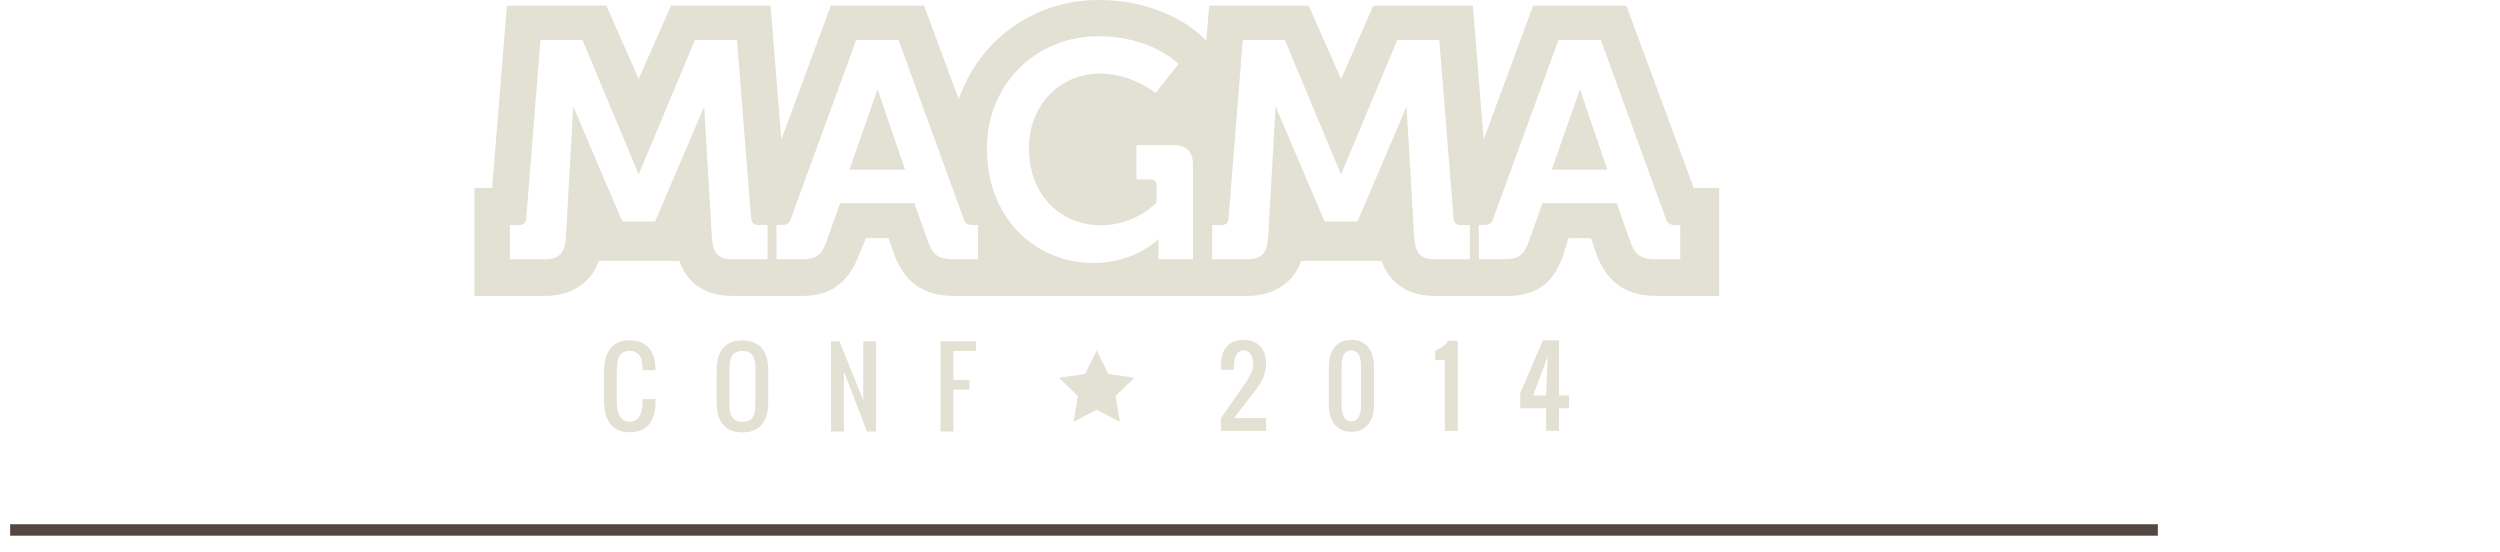
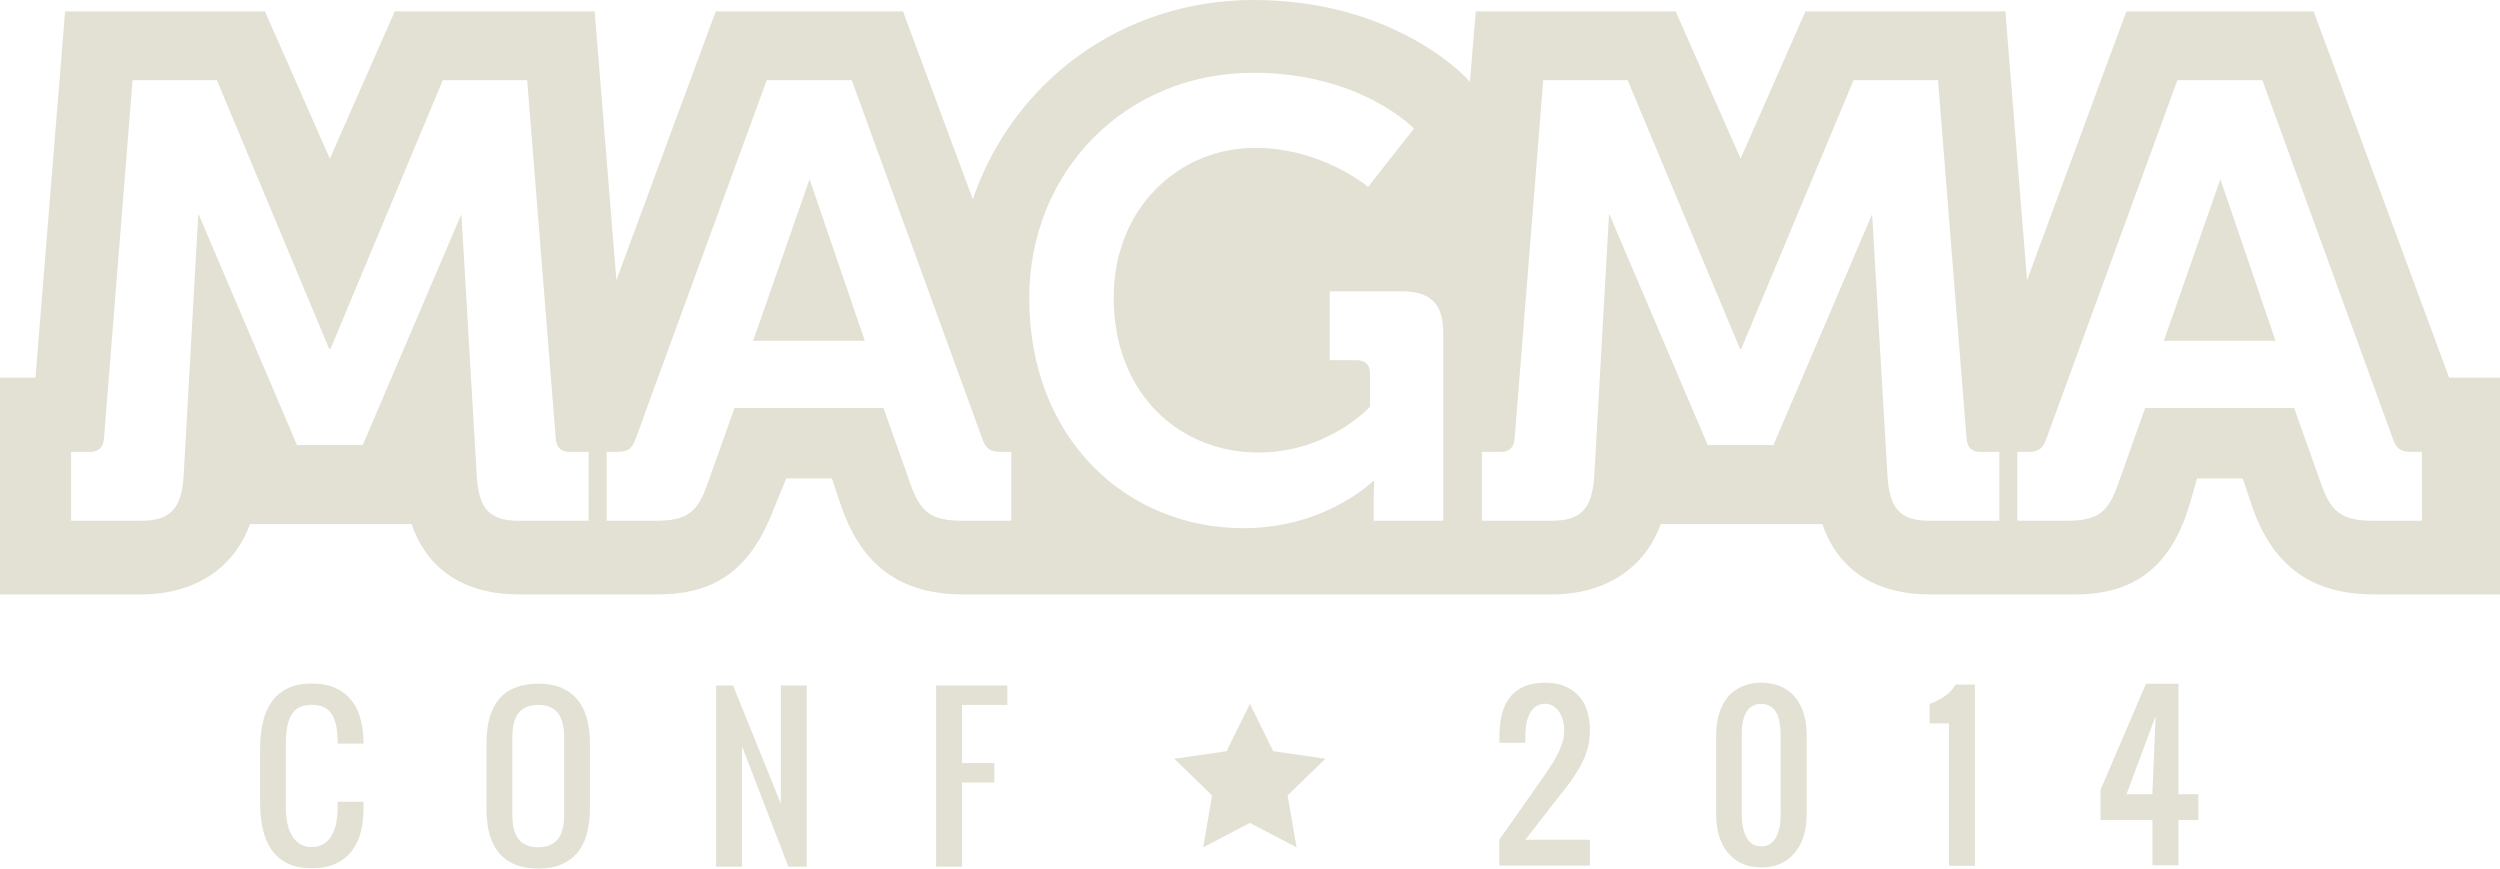
- <svg xmlns="http://www.w3.org/2000/svg" version="1.1" id="Capa_1" x="0px" y="0px" width="208.898px" height="46.046px" viewBox="0 0 208.898 46.046" enable-background="new 0 0 208.898 46.046" xml:space="preserve">
+ <svg xmlns="http://www.w3.org/2000/svg" version="1.1" id="Capa_1" x="0px" y="0px" width="104.002px" height="36.13px" viewBox="39.647 0 104.002 36.13" enable-background="new 39.647 0 104.002 36.13" xml:space="preserve">
  <g>
-     <rect x="0.848" y="43.805" fill="#534741" width="179.46" height="0.957" />
-     <g>
-       <polygon fill="#E2E1D3" points="70.978,14.178 75.623,14.178 73.326,7.455   " />
-       <polygon fill="#E2E1D3" points="129.666,14.178 134.311,14.178 132.016,7.455   " />
-       <path fill="#E2E1D3" d="M135.898,0.475h-7.793l-4.131,11.18l-0.903-11.18h-8.317L112.057,6.6l-2.699-6.125h-8.317l-0.226,2.709    l-0.021,0.225l-0.106-0.123C100.372,2.949,97.433,0,91.791,0c-5.484,0-10.015,3.418-11.674,8.291l-2.904-7.816h-7.791    l-4.133,11.182L64.386,0.475h-8.317l-2.7,6.127L50.67,0.475h-8.315l-1.233,15.236h-1.475v9.016h5.878    c2.273,0,3.887-1.143,4.52-2.922h6.726c0.656,1.922,2.239,2.922,4.448,2.922h5.797c2.32,0,3.74-0.982,4.679-3.209    c0.055-0.135,0.661-1.615,0.661-1.615h1.899l0.418,1.24c0.854,2.4,2.452,3.584,5.033,3.584h24.504    c2.275,0,3.892-1.143,4.521-2.922h6.729c0.655,1.922,2.239,2.922,4.45,2.922h6.102c2.432,0,3.918-1.164,4.688-3.623l0.349-1.201    h1.897l0.416,1.24c0.854,2.4,2.453,3.584,5.035,3.584h5.252v-9.016h-2.116L135.898,0.475z M64.133,21.664h-2.917    c-1.214,0-1.626-0.518-1.729-1.752L58.841,8.91l-4.104,9.604h-2.735l-4.104-9.627l-0.619,11.025    c-0.105,1.234-0.543,1.752-1.755,1.752h-2.918v-2.865h0.8c0.361,0,0.542-0.205,0.567-0.568l1.188-14.895h3.509l4.671,11.178h0.055    l4.671-11.178h3.511l1.188,14.895c0.023,0.363,0.206,0.568,0.566,0.568h0.802L64.133,21.664L64.133,21.664z M81.716,21.664h-2.014    c-1.292,0-1.755-0.332-2.169-1.5l-1.134-3.195h-6.195l-1.136,3.195c-0.415,1.168-0.854,1.5-2.143,1.5h-2.041v-2.865h0.414    c0.438,0,0.646-0.104,0.801-0.568l5.444-14.895h3.538l5.422,14.895c0.154,0.465,0.362,0.568,0.801,0.568h0.413L81.716,21.664    L81.716,21.664z M99.686,21.664h-2.893v-0.875c0-0.391,0.027-0.775,0.027-0.775h-0.056c0,0-1.959,1.959-5.394,1.959    c-4.802,0-8.906-3.664-8.906-9.576c0-5.266,4.002-9.369,9.319-9.369c4.49,0,6.685,2.322,6.685,2.322l-1.907,2.426    c0,0-1.911-1.625-4.699-1.625c-3.173,0-5.885,2.506-5.885,6.225c0,4,2.732,6.449,6.017,6.449c2.916,0,4.646-1.904,4.646-1.904    v-1.369c0-0.389-0.207-0.568-0.567-0.568h-1.11v-2.865h2.972c1.235,0,1.752,0.514,1.752,1.73L99.686,21.664L99.686,21.664z     M122.818,21.664h-2.913c-1.214,0-1.628-0.518-1.731-1.752L117.529,8.91l-4.105,9.604h-2.735l-4.103-9.627l-0.623,11.025    c-0.104,1.234-0.541,1.752-1.757,1.752h-2.914v-2.865h0.8c0.362,0,0.541-0.205,0.566-0.568l1.188-14.895h3.513l4.674,11.178h0.05    l4.673-11.178h3.513l1.188,14.895c0.023,0.363,0.206,0.568,0.564,0.568h0.801v2.865H122.818z M140.401,21.664h-2.013    c-1.291,0-1.757-0.332-2.168-1.5l-1.137-3.195h-6.193l-1.138,3.195c-0.412,1.168-0.853,1.5-2.144,1.5h-2.039v-2.865h0.414    c0.438,0,0.646-0.104,0.801-0.568l5.444-14.895h3.535l5.422,14.895c0.153,0.465,0.358,0.568,0.804,0.568h0.409L140.401,21.664    L140.401,21.664z" />
-       <polygon fill="#E2E1D3" points="92.614,31.25 91.643,29.279 90.674,31.25 88.5,31.564 90.069,33.092 89.702,35.252 91.643,34.234     93.585,35.252 93.212,33.092 94.785,31.564   " />
-       <path fill="#E2E1D3" d="M51.596,30.234c0.033-0.205,0.096-0.371,0.18-0.506c0.084-0.137,0.194-0.238,0.332-0.303    c0.138-0.068,0.307-0.105,0.508-0.105s0.372,0.033,0.509,0.105c0.138,0.062,0.247,0.166,0.333,0.303    c0.084,0.135,0.146,0.301,0.181,0.506c0.036,0.199,0.055,0.434,0.055,0.701h1.077c0-0.369-0.04-0.705-0.122-1.014    s-0.208-0.568-0.382-0.789c-0.173-0.219-0.396-0.389-0.667-0.512c-0.274-0.121-0.602-0.184-0.982-0.184    c-0.404,0-0.744,0.068-1.018,0.207c-0.273,0.137-0.496,0.326-0.665,0.572c-0.168,0.244-0.288,0.533-0.361,0.873    c-0.073,0.342-0.109,0.709-0.109,1.113v2.146c0,0.402,0.036,0.775,0.109,1.117s0.193,0.633,0.361,0.877    c0.169,0.246,0.391,0.438,0.665,0.572c0.273,0.137,0.613,0.205,1.018,0.205s0.743-0.064,1.018-0.203    c0.274-0.131,0.496-0.311,0.664-0.537c0.168-0.229,0.289-0.492,0.361-0.795c0.074-0.307,0.11-0.627,0.11-0.959v-0.271h-1.077    v0.271c0,0.201-0.02,0.396-0.055,0.592c-0.035,0.191-0.097,0.367-0.181,0.516c-0.085,0.154-0.194,0.273-0.333,0.367    c-0.137,0.094-0.308,0.139-0.509,0.139c-0.202,0-0.371-0.045-0.508-0.139c-0.138-0.094-0.248-0.213-0.332-0.367    c-0.084-0.146-0.146-0.322-0.18-0.516c-0.038-0.193-0.057-0.391-0.057-0.592v-2.695C51.54,30.668,51.558,30.436,51.596,30.234z" />
-       <path fill="#E2E1D3" d="M63.733,29.186c-0.167-0.23-0.387-0.41-0.664-0.541c-0.275-0.137-0.619-0.203-1.032-0.203    c-0.281,0-0.526,0.033-0.744,0.094c-0.215,0.061-0.402,0.146-0.561,0.254c-0.159,0.111-0.292,0.242-0.402,0.396    c-0.108,0.156-0.197,0.324-0.262,0.51c-0.067,0.186-0.113,0.383-0.141,0.592c-0.029,0.215-0.042,0.428-0.042,0.648v2.697    c0,0.225,0.013,0.438,0.042,0.648c0.027,0.207,0.073,0.404,0.141,0.594c0.064,0.184,0.153,0.354,0.262,0.512    c0.109,0.148,0.243,0.279,0.402,0.393c0.158,0.111,0.346,0.195,0.561,0.258c0.217,0.062,0.463,0.092,0.744,0.092    c0.414,0,0.757-0.066,1.032-0.203c0.277-0.131,0.498-0.312,0.664-0.539c0.165-0.227,0.283-0.492,0.353-0.793    c0.069-0.305,0.104-0.627,0.104-0.959v-2.697c0-0.334-0.034-0.654-0.104-0.957C64.016,29.68,63.898,29.414,63.733,29.186z     M63.114,33.9c0,0.201-0.019,0.387-0.054,0.549c-0.037,0.168-0.099,0.311-0.181,0.428c-0.085,0.121-0.194,0.209-0.333,0.271    c-0.137,0.064-0.307,0.098-0.509,0.098s-0.372-0.033-0.508-0.098c-0.137-0.062-0.249-0.15-0.334-0.271    c-0.083-0.117-0.146-0.26-0.18-0.428c-0.036-0.162-0.054-0.348-0.054-0.549v-3.23c0-0.201,0.018-0.387,0.054-0.555    c0.034-0.162,0.097-0.305,0.18-0.42c0.085-0.117,0.197-0.209,0.334-0.273c0.137-0.062,0.307-0.098,0.508-0.098    c0.202,0,0.372,0.033,0.509,0.098c0.139,0.064,0.248,0.156,0.333,0.273c0.083,0.115,0.145,0.258,0.181,0.42    c0.034,0.168,0.054,0.354,0.054,0.555V33.9z" />
-       <polygon fill="#E2E1D3" points="72.132,33.436 70.145,28.52 69.44,28.52 69.44,36.053 70.515,36.053 70.515,31.043 72.442,36.053     73.207,36.053 73.207,28.52 72.132,28.52   " />
-       <polygon fill="#E2E1D3" points="78.59,36.053 79.667,36.053 79.667,32.553 81.013,32.553 81.013,31.746 79.667,31.746     79.667,29.324 81.554,29.324 81.554,28.52 78.59,28.52   " />
-       <path fill="#E2E1D3" d="M105.337,31.965c0.104-0.178,0.188-0.348,0.253-0.516c0.067-0.172,0.118-0.346,0.151-0.52    c0.03-0.18,0.047-0.367,0.047-0.568c0-0.268-0.034-0.521-0.105-0.76c-0.067-0.238-0.179-0.445-0.332-0.623    c-0.148-0.176-0.345-0.312-0.584-0.42c-0.235-0.105-0.521-0.156-0.862-0.156c-0.335,0-0.621,0.055-0.862,0.16    c-0.235,0.104-0.434,0.254-0.582,0.449c-0.151,0.191-0.264,0.43-0.334,0.701c-0.065,0.273-0.104,0.578-0.104,0.918v0.27h1.078    v-0.27c0-0.199,0.019-0.385,0.051-0.557c0.033-0.16,0.084-0.305,0.152-0.422c0.063-0.119,0.151-0.209,0.252-0.27    c0.098-0.064,0.219-0.104,0.352-0.104c0.136,0,0.255,0.033,0.357,0.1c0.098,0.061,0.184,0.141,0.25,0.242    c0.064,0.102,0.114,0.211,0.15,0.346c0.033,0.129,0.053,0.262,0.053,0.393c0,0.1-0.009,0.197-0.021,0.305    c-0.013,0.105-0.048,0.229-0.103,0.379c-0.052,0.139-0.132,0.309-0.24,0.502c-0.106,0.197-0.256,0.428-0.448,0.703l-1.888,2.688    v1.076h3.771v-1.076h-2.689l1.885-2.42C105.117,32.318,105.235,32.131,105.337,31.965z" />
-       <path fill="#E2E1D3" d="M114.436,29.15c-0.11-0.164-0.233-0.297-0.373-0.395c-0.135-0.102-0.275-0.176-0.414-0.229    c-0.142-0.051-0.275-0.088-0.401-0.102c-0.127-0.02-0.234-0.025-0.325-0.025c-0.09,0-0.196,0.008-0.325,0.025    c-0.13,0.014-0.263,0.051-0.401,0.102c-0.14,0.053-0.279,0.127-0.417,0.229c-0.139,0.098-0.26,0.229-0.37,0.395    c-0.105,0.166-0.197,0.371-0.267,0.611c-0.067,0.242-0.104,0.531-0.104,0.869v3.23c0,0.396,0.054,0.736,0.155,1.02    c0.106,0.279,0.244,0.514,0.422,0.691c0.175,0.18,0.375,0.311,0.602,0.396c0.229,0.082,0.464,0.117,0.705,0.117    c0.24,0,0.476-0.035,0.701-0.117c0.228-0.086,0.431-0.217,0.604-0.396c0.176-0.182,0.312-0.412,0.42-0.691    c0.104-0.281,0.158-0.621,0.158-1.02v-3.23c0-0.338-0.033-0.629-0.104-0.869C114.635,29.521,114.545,29.316,114.436,29.15z     M113.728,33.863c0,0.076-0.006,0.164-0.013,0.262c-0.007,0.096-0.021,0.195-0.039,0.293c-0.019,0.102-0.049,0.197-0.086,0.295    c-0.036,0.094-0.089,0.18-0.146,0.25c-0.061,0.074-0.132,0.135-0.22,0.18c-0.088,0.043-0.188,0.064-0.309,0.064    c-0.118,0-0.22-0.021-0.308-0.064c-0.086-0.045-0.159-0.104-0.219-0.18c-0.06-0.07-0.105-0.156-0.145-0.25    c-0.041-0.098-0.068-0.193-0.088-0.295c-0.021-0.098-0.035-0.197-0.039-0.293c-0.007-0.098-0.012-0.186-0.012-0.262v-3.232    c0-0.082,0.003-0.17,0.008-0.27c0.004-0.096,0.015-0.197,0.032-0.295c0.019-0.1,0.044-0.193,0.076-0.293    c0.036-0.092,0.082-0.174,0.143-0.25c0.062-0.072,0.134-0.129,0.227-0.17c0.089-0.047,0.197-0.07,0.322-0.07    c0.131,0,0.234,0.023,0.325,0.07c0.09,0.041,0.164,0.098,0.226,0.17c0.06,0.076,0.105,0.158,0.144,0.25    c0.031,0.1,0.059,0.193,0.074,0.293c0.018,0.098,0.028,0.199,0.034,0.295c0.005,0.1,0.007,0.188,0.007,0.27v3.232H113.728z" />
-       <path fill="#E2E1D3" d="M120.715,28.834c-0.12,0.102-0.239,0.182-0.358,0.25c-0.138,0.078-0.278,0.145-0.438,0.201v0.809h0.81    v5.92h1.076v-7.535h-0.81C120.928,28.611,120.834,28.729,120.715,28.834z" />
-       <path fill="#E2E1D3" d="M129.187,34.115h-2.156v-1.258l1.891-4.414h1.349v4.596h0.83v1.076h-0.83v1.881h-1.08v-1.881H129.187z     M129.187,33.039l0.135-3.244l-1.211,3.244H129.187z" />
-     </g>
+     <polygon fill="#E2E1D3" points="70.978,14.178 75.623,14.178 73.326,7.455  " />
+     <polygon fill="#E2E1D3" points="129.666,14.178 134.311,14.178 132.016,7.455  " />
+     <path fill="#E2E1D3" d="M135.898,0.475h-7.793l-4.131,11.18l-0.903-11.18h-8.317L112.057,6.6l-2.699-6.125h-8.317l-0.226,2.709   l-0.021,0.225l-0.106-0.123C100.372,2.949,97.433,0,91.791,0c-5.484,0-10.015,3.418-11.674,8.291l-2.904-7.816h-7.791   l-4.133,11.182L64.386,0.475h-8.317l-2.7,6.127L50.67,0.475h-8.315l-1.233,15.236h-1.475v9.016h5.878   c2.273,0,3.887-1.143,4.52-2.922h6.726c0.656,1.922,2.239,2.922,4.448,2.922h5.797c2.32,0,3.74-0.982,4.679-3.209   c0.055-0.135,0.661-1.615,0.661-1.615h1.899l0.418,1.24c0.854,2.4,2.452,3.584,5.033,3.584h24.504c2.275,0,3.892-1.143,4.521-2.922   h6.729c0.655,1.922,2.239,2.922,4.45,2.922h6.102c2.432,0,3.918-1.164,4.688-3.623l0.349-1.201h1.897l0.416,1.24   c0.854,2.4,2.453,3.584,5.035,3.584h5.252v-9.016h-2.116L135.898,0.475z M64.133,21.664h-2.917c-1.214,0-1.626-0.518-1.729-1.752   L58.841,8.91l-4.104,9.604h-2.735l-4.104-9.627l-0.619,11.025c-0.105,1.234-0.543,1.752-1.755,1.752h-2.918v-2.865h0.8   c0.361,0,0.542-0.205,0.567-0.568l1.188-14.895h3.509l4.671,11.178h0.055l4.671-11.178h3.511l1.188,14.895   c0.023,0.363,0.206,0.568,0.566,0.568h0.802L64.133,21.664L64.133,21.664z M81.716,21.664h-2.014c-1.292,0-1.755-0.332-2.169-1.5   l-1.134-3.195h-6.195l-1.136,3.195c-0.415,1.168-0.854,1.5-2.143,1.5h-2.041v-2.865h0.414c0.438,0,0.646-0.104,0.801-0.568   l5.444-14.895h3.538l5.422,14.895c0.154,0.465,0.362,0.568,0.801,0.568h0.413L81.716,21.664L81.716,21.664z M99.686,21.664h-2.893   v-0.875c0-0.391,0.027-0.775,0.027-0.775h-0.056c0,0-1.959,1.959-5.394,1.959c-4.802,0-8.906-3.664-8.906-9.576   c0-5.266,4.002-9.369,9.319-9.369c4.49,0,6.685,2.322,6.685,2.322l-1.907,2.426c0,0-1.911-1.625-4.699-1.625   c-3.173,0-5.885,2.506-5.885,6.225c0,4,2.732,6.449,6.017,6.449c2.916,0,4.646-1.904,4.646-1.904v-1.369   c0-0.389-0.207-0.568-0.567-0.568h-1.11v-2.865h2.972c1.235,0,1.752,0.514,1.752,1.73L99.686,21.664L99.686,21.664z    M122.818,21.664h-2.913c-1.214,0-1.628-0.518-1.731-1.752L117.529,8.91l-4.105,9.604h-2.735l-4.103-9.627l-0.623,11.025   c-0.104,1.234-0.541,1.752-1.757,1.752h-2.914v-2.865h0.8c0.362,0,0.541-0.205,0.566-0.568l1.188-14.895h3.513l4.674,11.178h0.05   l4.673-11.178h3.513l1.188,14.895c0.023,0.363,0.206,0.568,0.564,0.568h0.801v2.865H122.818z M140.401,21.664h-2.013   c-1.291,0-1.757-0.332-2.168-1.5l-1.137-3.195h-6.193l-1.138,3.195c-0.412,1.168-0.853,1.5-2.144,1.5h-2.039v-2.865h0.414   c0.438,0,0.646-0.104,0.801-0.568l5.444-14.895h3.535l5.422,14.895c0.153,0.465,0.358,0.568,0.804,0.568h0.409L140.401,21.664   L140.401,21.664z" />
+     <polygon fill="#E2E1D3" points="92.614,31.25 91.643,29.279 90.674,31.25 88.5,31.564 90.069,33.092 89.702,35.252 91.643,34.234    93.585,35.252 93.212,33.092 94.785,31.564  " />
+     <path fill="#E2E1D3" d="M51.596,30.234c0.033-0.205,0.096-0.371,0.18-0.506c0.084-0.137,0.194-0.238,0.332-0.303   c0.138-0.068,0.307-0.105,0.508-0.105s0.372,0.033,0.509,0.105c0.138,0.062,0.247,0.166,0.333,0.303   c0.084,0.135,0.146,0.301,0.181,0.506c0.036,0.199,0.055,0.434,0.055,0.701h1.077c0-0.369-0.04-0.705-0.122-1.014   s-0.208-0.568-0.382-0.789c-0.173-0.219-0.396-0.389-0.667-0.512c-0.274-0.121-0.602-0.184-0.982-0.184   c-0.404,0-0.744,0.068-1.018,0.207c-0.273,0.137-0.496,0.326-0.665,0.572c-0.168,0.244-0.288,0.533-0.361,0.873   c-0.073,0.342-0.109,0.709-0.109,1.113v2.146c0,0.402,0.036,0.775,0.109,1.117s0.193,0.633,0.361,0.877   c0.169,0.246,0.391,0.438,0.665,0.572c0.273,0.137,0.613,0.205,1.018,0.205s0.743-0.064,1.018-0.203   c0.274-0.131,0.496-0.311,0.664-0.537c0.168-0.229,0.289-0.492,0.361-0.795c0.074-0.307,0.11-0.627,0.11-0.959v-0.271h-1.077v0.271   c0,0.201-0.02,0.396-0.055,0.592c-0.035,0.191-0.097,0.367-0.181,0.516c-0.085,0.154-0.194,0.273-0.333,0.367   c-0.137,0.094-0.308,0.139-0.509,0.139c-0.202,0-0.371-0.045-0.508-0.139c-0.138-0.094-0.248-0.213-0.332-0.367   c-0.084-0.146-0.146-0.322-0.18-0.516c-0.038-0.193-0.057-0.391-0.057-0.592v-2.695C51.54,30.668,51.558,30.436,51.596,30.234z" />
+     <path fill="#E2E1D3" d="M63.733,29.186c-0.167-0.23-0.387-0.41-0.664-0.541c-0.275-0.137-0.619-0.203-1.032-0.203   c-0.281,0-0.526,0.033-0.744,0.094c-0.215,0.061-0.402,0.146-0.561,0.254c-0.159,0.111-0.292,0.242-0.402,0.396   c-0.108,0.156-0.197,0.324-0.262,0.51c-0.067,0.186-0.113,0.383-0.141,0.592c-0.029,0.215-0.042,0.428-0.042,0.648v2.697   c0,0.225,0.013,0.438,0.042,0.648c0.027,0.207,0.073,0.404,0.141,0.594c0.064,0.184,0.153,0.354,0.262,0.512   c0.109,0.148,0.243,0.279,0.402,0.393c0.158,0.111,0.346,0.195,0.561,0.258c0.217,0.062,0.463,0.092,0.744,0.092   c0.414,0,0.757-0.066,1.032-0.203c0.277-0.131,0.498-0.312,0.664-0.539c0.165-0.227,0.283-0.492,0.353-0.793   c0.069-0.305,0.104-0.627,0.104-0.959v-2.697c0-0.334-0.034-0.654-0.104-0.957C64.016,29.68,63.898,29.414,63.733,29.186z    M63.114,33.9c0,0.201-0.019,0.387-0.054,0.549c-0.037,0.168-0.099,0.311-0.181,0.428c-0.085,0.121-0.194,0.209-0.333,0.271   c-0.137,0.064-0.307,0.098-0.509,0.098s-0.372-0.033-0.508-0.098c-0.137-0.062-0.249-0.15-0.334-0.271   c-0.083-0.117-0.146-0.26-0.18-0.428c-0.036-0.162-0.054-0.348-0.054-0.549v-3.23c0-0.201,0.018-0.387,0.054-0.555   c0.034-0.162,0.097-0.305,0.18-0.42c0.085-0.117,0.197-0.209,0.334-0.273c0.137-0.062,0.307-0.098,0.508-0.098   c0.202,0,0.372,0.033,0.509,0.098c0.139,0.064,0.248,0.156,0.333,0.273c0.083,0.115,0.145,0.258,0.181,0.42   c0.034,0.168,0.054,0.354,0.054,0.555V33.9z" />
+     <polygon fill="#E2E1D3" points="72.132,33.436 70.145,28.52 69.44,28.52 69.44,36.053 70.515,36.053 70.515,31.043 72.442,36.053    73.207,36.053 73.207,28.52 72.132,28.52  " />
+     <polygon fill="#E2E1D3" points="78.59,36.053 79.667,36.053 79.667,32.553 81.013,32.553 81.013,31.746 79.667,31.746    79.667,29.324 81.554,29.324 81.554,28.52 78.59,28.52  " />
+     <path fill="#E2E1D3" d="M105.337,31.965c0.104-0.178,0.188-0.348,0.253-0.516c0.067-0.172,0.118-0.346,0.151-0.52   c0.03-0.18,0.047-0.367,0.047-0.568c0-0.268-0.034-0.521-0.105-0.76c-0.067-0.238-0.179-0.445-0.332-0.623   c-0.148-0.176-0.345-0.312-0.584-0.42c-0.235-0.105-0.521-0.156-0.862-0.156c-0.335,0-0.621,0.055-0.862,0.16   c-0.235,0.104-0.434,0.254-0.582,0.449c-0.151,0.191-0.264,0.43-0.334,0.701c-0.065,0.273-0.104,0.578-0.104,0.918v0.27h1.078   v-0.27c0-0.199,0.019-0.385,0.051-0.557c0.033-0.16,0.084-0.305,0.152-0.422c0.063-0.119,0.151-0.209,0.252-0.27   c0.098-0.064,0.219-0.104,0.352-0.104c0.136,0,0.255,0.033,0.357,0.1c0.098,0.061,0.184,0.141,0.25,0.242   c0.064,0.102,0.114,0.211,0.15,0.346c0.033,0.129,0.053,0.262,0.053,0.393c0,0.1-0.009,0.197-0.021,0.305   c-0.013,0.105-0.048,0.229-0.103,0.379c-0.052,0.139-0.132,0.309-0.24,0.502c-0.106,0.197-0.256,0.428-0.448,0.703l-1.888,2.688   v1.076h3.771v-1.076H103.1l1.885-2.42C105.117,32.318,105.235,32.131,105.337,31.965z" />
+     <path fill="#E2E1D3" d="M114.436,29.15c-0.11-0.164-0.233-0.297-0.373-0.395c-0.135-0.102-0.275-0.176-0.414-0.229   c-0.142-0.051-0.275-0.088-0.401-0.102c-0.127-0.02-0.234-0.025-0.325-0.025c-0.09,0-0.196,0.008-0.325,0.025   c-0.13,0.014-0.263,0.051-0.401,0.102c-0.14,0.053-0.279,0.127-0.417,0.229c-0.139,0.098-0.26,0.229-0.37,0.395   c-0.105,0.166-0.197,0.371-0.267,0.611c-0.067,0.242-0.104,0.531-0.104,0.869v3.23c0,0.396,0.054,0.736,0.155,1.02   c0.106,0.279,0.244,0.514,0.422,0.691c0.175,0.18,0.375,0.311,0.602,0.396c0.229,0.082,0.464,0.117,0.705,0.117   c0.24,0,0.476-0.035,0.701-0.117c0.228-0.086,0.431-0.217,0.604-0.396c0.176-0.182,0.312-0.412,0.42-0.691   c0.104-0.281,0.158-0.621,0.158-1.02v-3.23c0-0.338-0.033-0.629-0.104-0.869C114.635,29.521,114.545,29.316,114.436,29.15z    M113.728,33.863c0,0.076-0.006,0.164-0.013,0.262c-0.007,0.096-0.021,0.195-0.039,0.293c-0.019,0.102-0.049,0.197-0.086,0.295   c-0.036,0.094-0.089,0.18-0.146,0.25c-0.061,0.074-0.132,0.135-0.22,0.18c-0.088,0.043-0.188,0.064-0.309,0.064   c-0.118,0-0.22-0.021-0.308-0.064c-0.086-0.045-0.159-0.104-0.219-0.18c-0.06-0.07-0.105-0.156-0.145-0.25   c-0.041-0.098-0.068-0.193-0.088-0.295c-0.021-0.098-0.035-0.197-0.039-0.293c-0.007-0.098-0.012-0.186-0.012-0.262v-3.232   c0-0.082,0.003-0.17,0.008-0.27c0.004-0.096,0.015-0.197,0.032-0.295c0.019-0.1,0.044-0.193,0.076-0.293   c0.036-0.092,0.082-0.174,0.143-0.25c0.062-0.072,0.134-0.129,0.227-0.17c0.089-0.047,0.197-0.07,0.322-0.07   c0.131,0,0.234,0.023,0.325,0.07c0.09,0.041,0.164,0.098,0.226,0.17c0.06,0.076,0.105,0.158,0.144,0.25   c0.031,0.1,0.059,0.193,0.074,0.293c0.018,0.098,0.028,0.199,0.034,0.295c0.005,0.1,0.007,0.188,0.007,0.27v3.232H113.728z" />
+     <path fill="#E2E1D3" d="M120.715,28.834c-0.12,0.102-0.239,0.182-0.358,0.25c-0.138,0.078-0.278,0.145-0.438,0.201v0.809h0.81v5.92   h1.076v-7.535h-0.81C120.928,28.611,120.834,28.729,120.715,28.834z" />
+     <path fill="#E2E1D3" d="M129.187,34.115h-2.156v-1.258l1.891-4.414h1.349v4.596h0.83v1.076h-0.83v1.881h-1.08v-1.881H129.187z    M129.187,33.039l0.135-3.244l-1.211,3.244H129.187z" />
  </g>
</svg>
